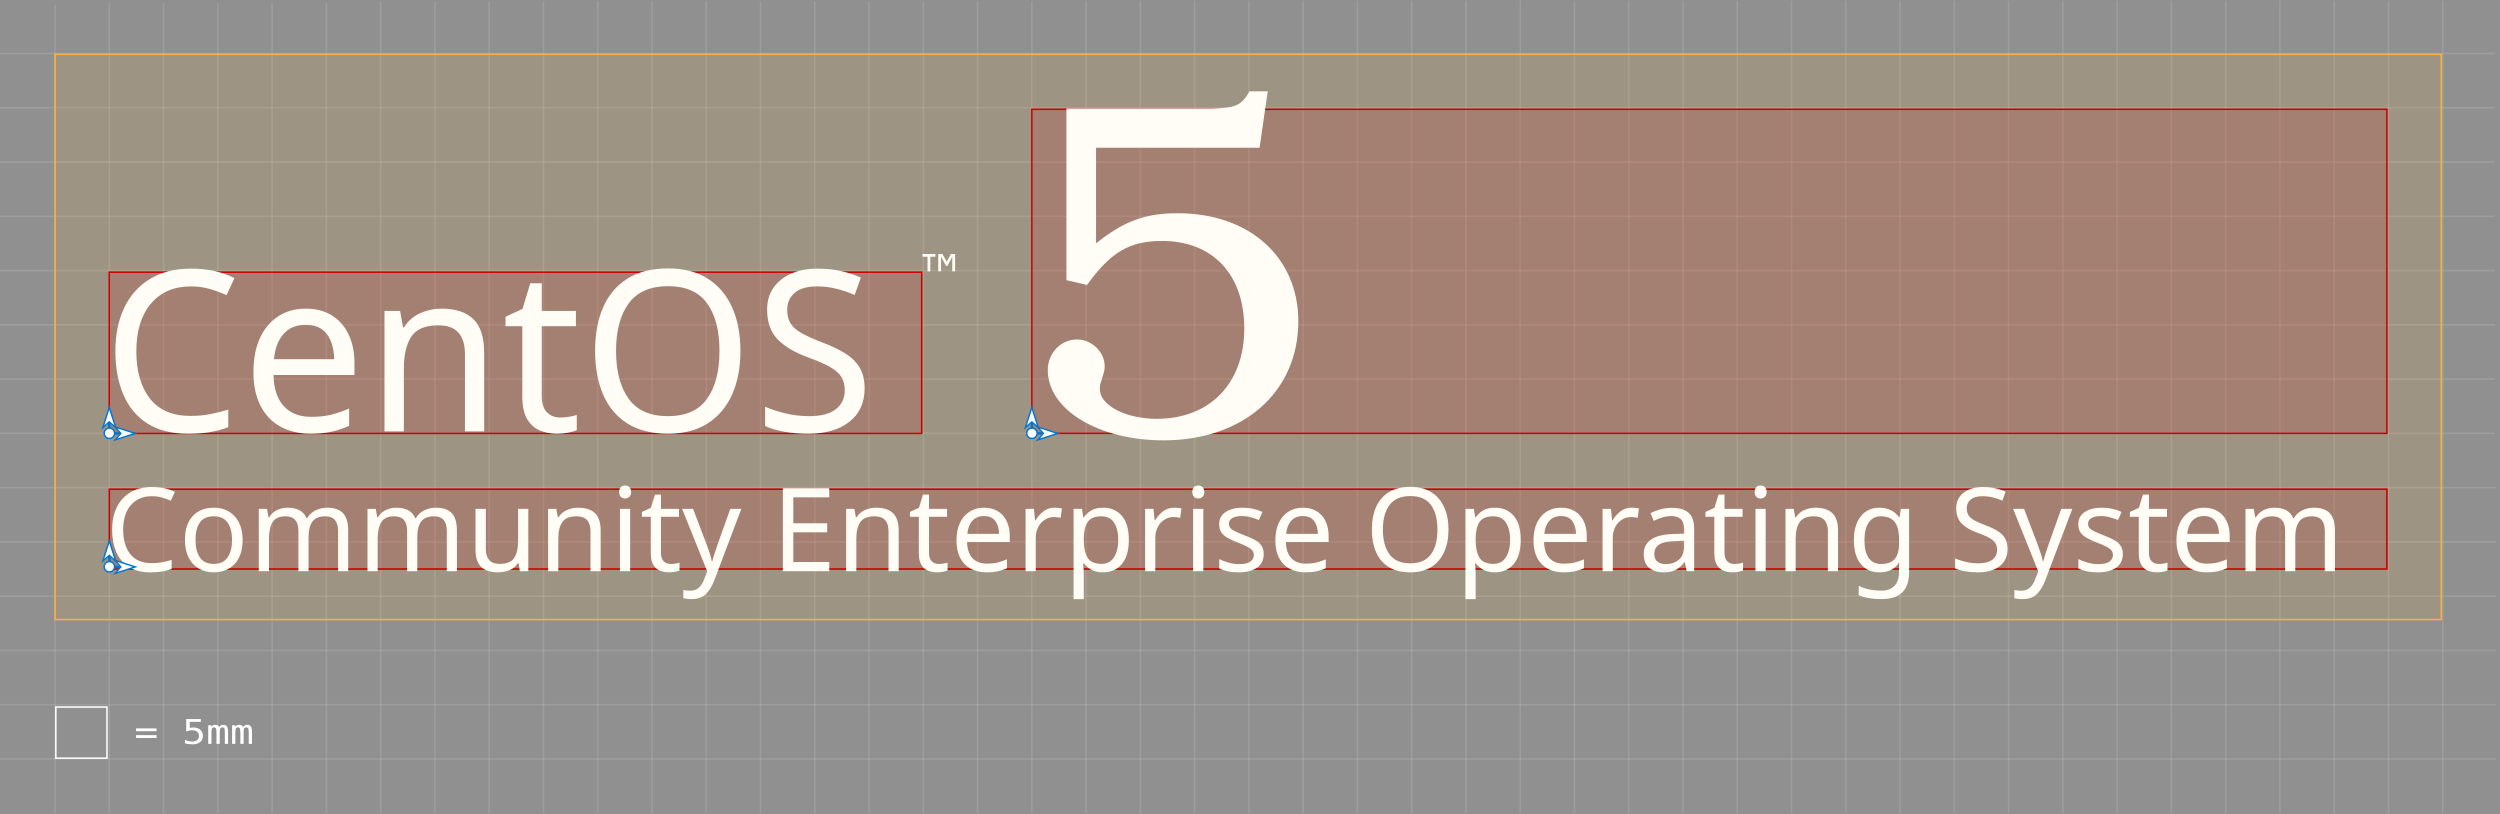
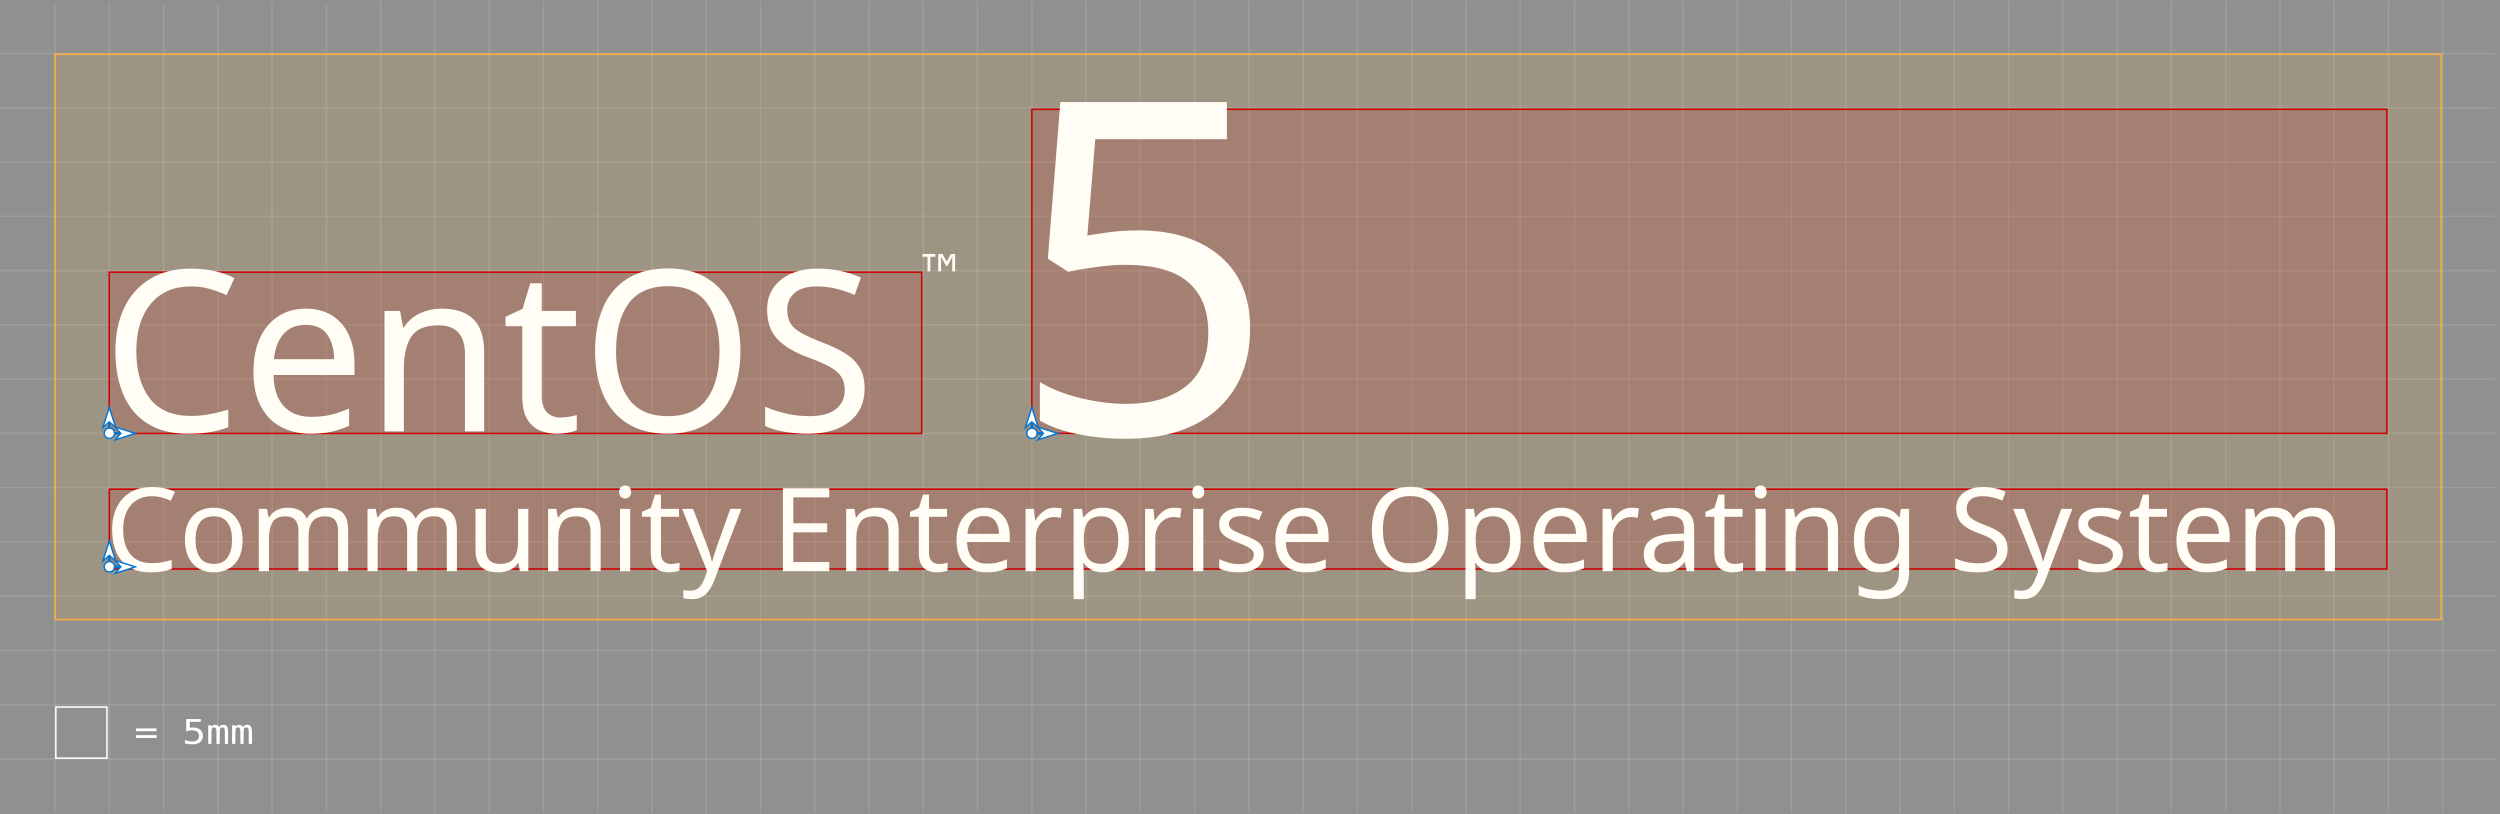
<svg xmlns="http://www.w3.org/2000/svg" xmlns:xlink="http://www.w3.org/1999/xlink" width="816.188" height="265.748" id="svg3106" version="1.0">
-   <defs id="defs3108">
-     <clipPath clipPathUnits="userSpaceOnUse" id="clipPath4429">
-       <g transform="matrix(0.9947658,0,0,1,1.786099,0)" id="g4431">
-         <path style="fill:#eea623;fill-opacity:1;fill-rule:evenodd;stroke:none;stroke-width:30;stroke-linecap:round;stroke-linejoin:round;marker:none;marker-start:none;marker-mid:none;marker-end:none;stroke-miterlimit:4;stroke-dasharray:none;stroke-dashoffset:0;stroke-opacity:1;visibility:visible;display:inline;overflow:visible" d="M 322.541,2800.938 L 318.106,2806.667 L 313.671,2800.938 L 313.671,2757.795 L 294.732,2757.795 L 318.106,2732.258 L 341.238,2757.795 L 322.541,2757.795 L 322.541,2800.938 z" id="path4433" />
-       </g>
-     </clipPath>
-   </defs>
+   <defs id="defs3108" />
  <g id="layer1" transform="translate(-0.2825948,-822.0471)">
    <rect style="fill:#8c8c8c;fill-opacity:0.955;stroke:none;stroke-width:1;stroke-linecap:round;stroke-linejoin:miter;stroke-miterlimit:4;stroke-dasharray:none;stroke-dashoffset:0;stroke-opacity:0.089;display:inline" id="CENTOSARTWORK" width="816.188" height="265.748" x="0.283" y="822.047" clip-path="none" />
    <g id="g5132" style="stroke:#ffffff;stroke-width:0.5;stroke-miterlimit:4;stroke-dasharray:none;stroke-opacity:0.118">
      <path id="path3685" d="M 18.249,823.619 L 18.249,1087.545" style="fill:none;fill-rule:evenodd;stroke:#ffffff;stroke-width:0.5;stroke-linecap:butt;stroke-linejoin:miter;stroke-miterlimit:4;stroke-dasharray:none;stroke-opacity:0.118;display:inline" />
      <path style="fill:none;fill-rule:evenodd;stroke:#ffffff;stroke-width:0.5;stroke-linecap:butt;stroke-linejoin:miter;stroke-miterlimit:4;stroke-dasharray:none;stroke-opacity:0.118;display:inline" d="M 35.965,823.06 L 35.965,1087.545" id="path3687" />
      <path id="path3689" d="M 53.682,823.06 L 53.682,1087.545" style="fill:none;fill-rule:evenodd;stroke:#ffffff;stroke-width:0.5;stroke-linecap:butt;stroke-linejoin:miter;stroke-miterlimit:4;stroke-dasharray:none;stroke-opacity:0.118;display:inline" />
      <path style="fill:none;fill-rule:evenodd;stroke:#ffffff;stroke-width:0.5;stroke-linecap:butt;stroke-linejoin:miter;stroke-miterlimit:4;stroke-dasharray:none;stroke-opacity:0.118;display:inline" d="M 71.399,823.06 L 71.399,1087.545" id="path3691" />
      <path id="path3693" d="M 89.115,823.06 L 89.115,1087.545" style="fill:none;fill-rule:evenodd;stroke:#ffffff;stroke-width:0.5;stroke-linecap:butt;stroke-linejoin:miter;stroke-miterlimit:4;stroke-dasharray:none;stroke-opacity:0.118;display:inline" />
      <path style="fill:none;fill-rule:evenodd;stroke:#ffffff;stroke-width:0.5;stroke-linecap:butt;stroke-linejoin:miter;stroke-miterlimit:4;stroke-dasharray:none;stroke-opacity:0.118;display:inline" d="M 106.832,823.06 L 106.832,1087.545" id="path3695" />
      <path id="path3697" d="M 124.548,822.502 L 124.548,1087.545" style="fill:none;fill-rule:evenodd;stroke:#ffffff;stroke-width:0.5;stroke-linecap:butt;stroke-linejoin:miter;stroke-miterlimit:4;stroke-dasharray:none;stroke-opacity:0.118;display:inline" />
      <path style="fill:none;fill-rule:evenodd;stroke:#ffffff;stroke-width:0.5;stroke-linecap:butt;stroke-linejoin:miter;stroke-miterlimit:4;stroke-dasharray:none;stroke-opacity:0.118;display:inline" d="M 142.265,822.502 L 142.265,1087.545" id="path3699" />
      <path id="path3701" d="M 159.981,822.502 L 159.981,1087.545" style="fill:none;fill-rule:evenodd;stroke:#ffffff;stroke-width:0.5;stroke-linecap:butt;stroke-linejoin:miter;stroke-miterlimit:4;stroke-dasharray:none;stroke-opacity:0.118;display:inline" />
      <path style="fill:none;fill-rule:evenodd;stroke:#ffffff;stroke-width:0.5;stroke-linecap:butt;stroke-linejoin:miter;stroke-miterlimit:4;stroke-dasharray:none;stroke-opacity:0.118;display:inline" d="M 177.698,822.502 L 177.698,1087.545" id="path3703" />
      <path id="path3705" d="M 195.414,822.502 L 195.414,1087.545" style="fill:none;fill-rule:evenodd;stroke:#ffffff;stroke-width:0.5;stroke-linecap:butt;stroke-linejoin:miter;stroke-miterlimit:4;stroke-dasharray:none;stroke-opacity:0.118;display:inline" />
      <path style="fill:none;fill-rule:evenodd;stroke:#ffffff;stroke-width:0.5;stroke-linecap:butt;stroke-linejoin:miter;stroke-miterlimit:4;stroke-dasharray:none;stroke-opacity:0.118;display:inline" d="M 213.131,822.502 L 213.131,1087.545" id="path3707" />
      <path id="path3709" d="M 230.847,822.502 L 230.847,1087.545" style="fill:none;fill-rule:evenodd;stroke:#ffffff;stroke-width:0.5;stroke-linecap:butt;stroke-linejoin:miter;stroke-miterlimit:4;stroke-dasharray:none;stroke-opacity:0.118;display:inline" />
      <path style="fill:none;fill-rule:evenodd;stroke:#ffffff;stroke-width:0.5;stroke-linecap:butt;stroke-linejoin:miter;stroke-miterlimit:4;stroke-dasharray:none;stroke-opacity:0.118;display:inline" d="M 283.997,822.502 L 283.997,1087.545" id="path3711" />
      <path id="path3713" d="M 266.281,822.502 L 266.281,1087.545" style="fill:none;fill-rule:evenodd;stroke:#ffffff;stroke-width:0.5;stroke-linecap:butt;stroke-linejoin:miter;stroke-miterlimit:4;stroke-dasharray:none;stroke-opacity:0.118;display:inline" />
      <path id="path3717" d="M 0.538,1034.391 L 814.913,1034.391" style="fill:none;fill-rule:evenodd;stroke:#ffffff;stroke-width:0.512;stroke-linecap:square;stroke-linejoin:miter;stroke-miterlimit:4;stroke-dasharray:none;stroke-opacity:0.118;display:inline" />
      <path style="fill:none;fill-rule:evenodd;stroke:#ffffff;stroke-width:0.512;stroke-linecap:square;stroke-linejoin:miter;stroke-miterlimit:4;stroke-dasharray:none;stroke-opacity:0.118;display:inline" d="M 0.538,1016.676 L 814.987,1016.676" id="path3719" />
      <path id="path3721" d="M 0.538,998.96 L 814.987,998.96" style="fill:none;fill-rule:evenodd;stroke:#ffffff;stroke-width:0.512;stroke-linecap:square;stroke-linejoin:miter;stroke-miterlimit:4;stroke-dasharray:none;stroke-opacity:0.118;display:inline" />
      <path style="fill:none;fill-rule:evenodd;stroke:#ffffff;stroke-width:0.512;stroke-linecap:square;stroke-linejoin:miter;stroke-miterlimit:4;stroke-dasharray:none;stroke-opacity:0.118;display:inline" d="M 0.538,981.245 L 814.985,981.245" id="path3723" />
      <path id="path3725" d="M 0.538,963.529 L 814.523,963.529" style="fill:none;fill-rule:evenodd;stroke:#ffffff;stroke-width:0.512;stroke-linecap:square;stroke-linejoin:miter;stroke-miterlimit:4;stroke-dasharray:none;stroke-opacity:0.118;display:inline" />
      <path style="fill:none;fill-rule:evenodd;stroke:#ffffff;stroke-width:0.512;stroke-linecap:square;stroke-linejoin:miter;stroke-miterlimit:4;stroke-dasharray:none;stroke-opacity:0.118;display:inline" d="M 0.538,945.813 L 814.447,945.813" id="path3727" />
      <path id="path3729" d="M 0.538,928.098 L 814.523,928.098" style="fill:none;fill-rule:evenodd;stroke:#ffffff;stroke-width:0.512;stroke-linecap:square;stroke-linejoin:miter;stroke-miterlimit:4;stroke-dasharray:none;stroke-opacity:0.118;display:inline" />
      <path style="fill:none;fill-rule:evenodd;stroke:#ffffff;stroke-width:0.5;stroke-linecap:butt;stroke-linejoin:miter;stroke-miterlimit:4;stroke-dasharray:none;stroke-opacity:0.118;display:inline" d="M 248.564,822.502 L 248.564,1087.545" id="path3785" />
      <path id="path3787" d="M 301.714,822.502 L 301.714,1087.545" style="fill:none;fill-rule:evenodd;stroke:#ffffff;stroke-width:0.5;stroke-linecap:butt;stroke-linejoin:miter;stroke-miterlimit:4;stroke-dasharray:none;stroke-opacity:0.118;display:inline" />
      <path style="fill:none;fill-rule:evenodd;stroke:#ffffff;stroke-width:0.5;stroke-linecap:butt;stroke-linejoin:miter;stroke-miterlimit:4;stroke-dasharray:none;stroke-opacity:0.118;display:inline" d="M 319.43,822.502 L 319.43,1087.545" id="path3789" />
      <path id="path3791" d="M 337.147,822.502 L 337.147,1087.545" style="fill:none;fill-rule:evenodd;stroke:#ffffff;stroke-width:0.5;stroke-linecap:butt;stroke-linejoin:miter;stroke-miterlimit:4;stroke-dasharray:none;stroke-opacity:0.118;display:inline" />
      <path style="fill:none;fill-rule:evenodd;stroke:#ffffff;stroke-width:0.5;stroke-linecap:butt;stroke-linejoin:miter;stroke-miterlimit:4;stroke-dasharray:none;stroke-opacity:0.118;display:inline" d="M 354.863,822.297 L 354.863,1087.545" id="path3793" />
      <path style="fill:none;fill-rule:evenodd;stroke:#ffffff;stroke-width:0.512;stroke-linecap:square;stroke-linejoin:miter;stroke-miterlimit:4;stroke-dasharray:none;stroke-opacity:0.118;display:inline" d="M 0.538,910.382 L 814.522,910.382" id="path6619" />
      <path id="path6621" d="M 0.538,892.666 L 814.522,892.666" style="fill:none;fill-rule:evenodd;stroke:#ffffff;stroke-width:0.512;stroke-linecap:square;stroke-linejoin:miter;stroke-miterlimit:4;stroke-dasharray:none;stroke-opacity:0.118;display:inline" />
      <path id="path4235" d="M 372.58,822.297 L 372.58,1087.545" style="fill:none;fill-rule:evenodd;stroke:#ffffff;stroke-width:0.5;stroke-linecap:butt;stroke-linejoin:miter;stroke-miterlimit:4;stroke-dasharray:none;stroke-opacity:0.118;display:inline" />
      <path style="fill:none;fill-rule:evenodd;stroke:#ffffff;stroke-width:0.5;stroke-linecap:butt;stroke-linejoin:miter;stroke-miterlimit:4;stroke-dasharray:none;stroke-opacity:0.118;display:inline" d="M 390.296,822.297 L 390.296,1087.545" id="path4237" />
      <path id="path4239" d="M 408.013,822.297 L 408.013,1087.545" style="fill:none;fill-rule:evenodd;stroke:#ffffff;stroke-width:0.5;stroke-linecap:butt;stroke-linejoin:miter;stroke-miterlimit:4;stroke-dasharray:none;stroke-opacity:0.118;display:inline" />
      <path style="fill:none;fill-rule:evenodd;stroke:#ffffff;stroke-width:0.5;stroke-linecap:butt;stroke-linejoin:miter;stroke-miterlimit:4;stroke-dasharray:none;stroke-opacity:0.118;display:inline" d="M 425.73,822.297 L 425.73,1087.545" id="path5011" />
      <path id="path2647" d="M 443.446,822.297 L 443.446,1087.545" style="fill:none;fill-rule:evenodd;stroke:#ffffff;stroke-width:0.5;stroke-linecap:butt;stroke-linejoin:miter;stroke-miterlimit:4;stroke-dasharray:none;stroke-opacity:0.118;display:inline" />
      <path style="fill:none;fill-rule:evenodd;stroke:#ffffff;stroke-width:0.512;stroke-linecap:square;stroke-linejoin:miter;stroke-miterlimit:4;stroke-dasharray:none;stroke-opacity:0.118;display:inline" d="M 0.538,1052.107 L 814.913,1052.107" id="path2479" />
      <path id="path2481" d="M 0.538,1069.823 L 814.913,1069.823" style="fill:none;fill-rule:evenodd;stroke:#ffffff;stroke-width:0.512;stroke-linecap:square;stroke-linejoin:miter;stroke-miterlimit:4;stroke-dasharray:none;stroke-opacity:0.118;display:inline" />
      <path style="fill:none;fill-rule:evenodd;stroke:#ffffff;stroke-width:0.5;stroke-linecap:butt;stroke-linejoin:miter;stroke-miterlimit:4;stroke-dasharray:none;stroke-opacity:0.118;display:inline" d="M 461.163,822.297 L 461.163,1087.545" id="path2485" />
      <path id="path2487" d="M 478.879,822.297 L 478.879,1087.545" style="fill:none;fill-rule:evenodd;stroke:#ffffff;stroke-width:0.5;stroke-linecap:butt;stroke-linejoin:miter;stroke-miterlimit:4;stroke-dasharray:none;stroke-opacity:0.118;display:inline" />
      <path style="fill:none;fill-rule:evenodd;stroke:#ffffff;stroke-width:0.5;stroke-linecap:butt;stroke-linejoin:miter;stroke-miterlimit:4;stroke-dasharray:none;stroke-opacity:0.118;display:inline" d="M 496.596,822.297 L 496.596,1087.545" id="path2489" />
      <path id="path2491" d="M 514.312,822.297 L 514.312,1087.545" style="fill:none;fill-rule:evenodd;stroke:#ffffff;stroke-width:0.5;stroke-linecap:butt;stroke-linejoin:miter;stroke-miterlimit:4;stroke-dasharray:none;stroke-opacity:0.118;display:inline" />
      <path style="fill:none;fill-rule:evenodd;stroke:#ffffff;stroke-width:0.5;stroke-linecap:butt;stroke-linejoin:miter;stroke-miterlimit:4;stroke-dasharray:none;stroke-opacity:0.118;display:inline" d="M 532.029,822.297 L 532.029,1087.545" id="path2493" />
      <path id="path2495" d="M 549.745,822.297 L 549.745,1087.545" style="fill:none;fill-rule:evenodd;stroke:#ffffff;stroke-width:0.5;stroke-linecap:butt;stroke-linejoin:miter;stroke-miterlimit:4;stroke-dasharray:none;stroke-opacity:0.118;display:inline" />
      <path style="fill:none;fill-rule:evenodd;stroke:#ffffff;stroke-width:0.5;stroke-linecap:butt;stroke-linejoin:miter;stroke-miterlimit:4;stroke-dasharray:none;stroke-opacity:0.118;display:inline" d="M 567.462,822.297 L 567.462,1087.545" id="path2497" />
      <path id="path2499" d="M 585.178,822.297 L 585.178,1087.545" style="fill:none;fill-rule:evenodd;stroke:#ffffff;stroke-width:0.5;stroke-linecap:butt;stroke-linejoin:miter;stroke-miterlimit:4;stroke-dasharray:none;stroke-opacity:0.118;display:inline" />
      <path style="fill:none;fill-rule:evenodd;stroke:#ffffff;stroke-width:0.5;stroke-linecap:butt;stroke-linejoin:miter;stroke-miterlimit:4;stroke-dasharray:none;stroke-opacity:0.118;display:inline" d="M 602.895,822.297 L 602.895,1087.545" id="path2501" />
      <path id="path2503" d="M 620.612,822.297 L 620.612,1087.545" style="fill:none;fill-rule:evenodd;stroke:#ffffff;stroke-width:0.5;stroke-linecap:butt;stroke-linejoin:miter;stroke-miterlimit:4;stroke-dasharray:none;stroke-opacity:0.118;display:inline" />
      <path style="fill:none;fill-rule:evenodd;stroke:#ffffff;stroke-width:0.5;stroke-linecap:butt;stroke-linejoin:miter;stroke-miterlimit:4;stroke-dasharray:none;stroke-opacity:0.118;display:inline" d="M 638.328,822.297 L 638.328,1087.545" id="path2505" />
      <path id="path2507" d="M 656.045,822.297 L 656.045,1087.545" style="fill:none;fill-rule:evenodd;stroke:#ffffff;stroke-width:0.5;stroke-linecap:butt;stroke-linejoin:miter;stroke-miterlimit:4;stroke-dasharray:none;stroke-opacity:0.118;display:inline" />
      <path style="fill:none;fill-rule:evenodd;stroke:#ffffff;stroke-width:0.5;stroke-linecap:butt;stroke-linejoin:miter;stroke-miterlimit:4;stroke-dasharray:none;stroke-opacity:0.118;display:inline" d="M 709.194,822.297 L 709.194,1087.545" id="path2509" />
      <path id="path2511" d="M 673.761,822.297 L 673.761,1087.545" style="fill:none;fill-rule:evenodd;stroke:#ffffff;stroke-width:0.5;stroke-linecap:butt;stroke-linejoin:miter;stroke-miterlimit:4;stroke-dasharray:none;stroke-opacity:0.118;display:inline" />
      <path style="fill:none;fill-rule:evenodd;stroke:#ffffff;stroke-width:0.5;stroke-linecap:butt;stroke-linejoin:miter;stroke-miterlimit:4;stroke-dasharray:none;stroke-opacity:0.118;display:inline" d="M 691.478,822.297 L 691.478,1087.545" id="path2513" />
      <path id="path2515" d="M 744.627,822.297 L 744.627,1087.545" style="fill:none;fill-rule:evenodd;stroke:#ffffff;stroke-width:0.5;stroke-linecap:butt;stroke-linejoin:miter;stroke-miterlimit:4;stroke-dasharray:none;stroke-opacity:0.118;display:inline" />
      <path style="fill:none;fill-rule:evenodd;stroke:#ffffff;stroke-width:0.5;stroke-linecap:butt;stroke-linejoin:miter;stroke-miterlimit:4;stroke-dasharray:none;stroke-opacity:0.118;display:inline" d="M 726.911,822.297 L 726.911,1087.545" id="path2517" />
      <path id="path2519" d="M 762.344,822.297 L 762.344,1087.545" style="fill:none;fill-rule:evenodd;stroke:#ffffff;stroke-width:0.5;stroke-linecap:butt;stroke-linejoin:miter;stroke-miterlimit:4;stroke-dasharray:none;stroke-opacity:0.118;display:inline" />
      <path id="path9589" d="M 0.538,874.951 L 814.522,874.951" style="fill:none;fill-rule:evenodd;stroke:#ffffff;stroke-width:0.512;stroke-linecap:square;stroke-linejoin:miter;stroke-miterlimit:4;stroke-dasharray:none;stroke-opacity:0.118;display:inline" />
      <path style="fill:none;fill-rule:evenodd;stroke:#ffffff;stroke-width:0.512;stroke-linecap:square;stroke-linejoin:miter;stroke-miterlimit:4;stroke-dasharray:none;stroke-opacity:0.118;display:inline" d="M 0.538,857.235 L 814.522,857.235" id="path9591" />
      <path id="path9593" d="M 0.538,839.519 L 814.522,839.519" style="fill:none;fill-rule:evenodd;stroke:#ffffff;stroke-width:0.512;stroke-linecap:square;stroke-linejoin:miter;stroke-miterlimit:4;stroke-dasharray:none;stroke-opacity:0.118;display:inline" />
      <path style="fill:none;fill-rule:evenodd;stroke:#ffffff;stroke-width:0.5;stroke-linecap:butt;stroke-linejoin:miter;stroke-miterlimit:4;stroke-dasharray:none;stroke-opacity:0.118;display:inline" d="M 780.061,822.297 L 780.061,1087.545" id="path4315" />
      <path id="path4317" d="M 797.777,822.297 L 797.777,1087.545" style="fill:none;fill-rule:evenodd;stroke:#ffffff;stroke-width:0.5;stroke-linecap:butt;stroke-linejoin:miter;stroke-miterlimit:4;stroke-dasharray:none;stroke-opacity:0.118;display:inline" />
    </g>
    <rect y="839.769" x="18.255" height="184.549" width="779.016" id="rect5058" style="opacity:1;fill:#fcaf3e;fill-opacity:0.137;stroke:#fcaf3e;stroke-width:0.5;stroke-linecap:round;stroke-linejoin:miter;stroke-miterlimit:4;stroke-dasharray:none;stroke-opacity:1" />
    <text xml:space="preserve" style="font-size:11.11px;font-style:normal;font-variant:normal;font-weight:normal;font-stretch:normal;text-align:start;line-height:125%;writing-mode:lr-tb;text-anchor:start;fill:#ffffff;fill-opacity:1;stroke:none;stroke-width:1;stroke-linecap:butt;stroke-linejoin:miter;stroke-miterlimit:4;stroke-dasharray:none;stroke-opacity:1;font-family:DejaVu LGC Sans Mono;-inkscape-font-specification:DejaVu LGC Sans Mono" x="40.87" y="1150.281" id="text5060" transform="scale(1.080181,0.925771)">
      <tspan id="tspan5062" x="40.87" y="1150.281" style="font-size:12px">= 5mm</tspan>
    </text>
    <rect style="opacity:1;fill:none;fill-opacity:1;stroke:#ffffff;stroke-width:0.5;stroke-linecap:round;stroke-linejoin:miter;stroke-miterlimit:4;stroke-dasharray:none;stroke-opacity:1" id="rect5066" width="16.699" height="16.699" x="18.508" y="1052.871" />
    <text xml:space="preserve" style="font-size:18.264px;font-style:normal;font-weight:normal;fill:#fffdf5;fill-opacity:1;stroke:none;stroke-width:1;stroke-linecap:butt;stroke-linejoin:miter;stroke-miterlimit:4;stroke-dasharray:none;stroke-opacity:1;font-family:Bitstream Vera Sans" x="328.937" y="836.112" id="text5087" transform="scale(0.9092079,1.099858)">
      <tspan id="tspan5089" x="328.937" y="836.112">™</tspan>
    </text>
    <rect y="857.74" x="337.156" height="105.78" width="442.392" id="rect9587" style="opacity:1;fill:#cc0000;fill-opacity:0.137;stroke:#cc0000;stroke-width:0.5;stroke-linecap:round;stroke-linejoin:miter;stroke-miterlimit:4;stroke-dasharray:none;stroke-opacity:1" />
-     <text xml:space="preserve" style="font-size:156.093px;font-style:normal;font-variant:normal;font-weight:normal;font-stretch:normal;text-align:start;line-height:0%;writing-mode:lr-tb;text-anchor:start;fill:#fffdf5;fill-opacity:1;stroke:none;stroke-width:1px;stroke-linecap:butt;stroke-linejoin:miter;stroke-opacity:1;font-family:URW Bookman L;-inkscape-font-specification:URW Bookman L" x="332.993" y="963.779" id="text9583">
-       <tspan id="tspan9585" x="332.993" y="963.779" style="font-size:156.093px;font-style:normal;font-variant:normal;font-weight:normal;font-stretch:normal;text-align:start;line-height:0%;writing-mode:lr-tb;text-anchor:start;fill:#fffdf5;font-family:URW Bookman L;-inkscape-font-specification:URW Bookman L">5</tspan>
+     <text xml:space="preserve" style="font-size:151.856px;font-style:normal;font-variant:normal;font-weight:normal;font-stretch:normal;text-align:start;line-height:0%;writing-mode:lr-tb;text-anchor:start;fill:#fffdf5;fill-opacity:1;stroke:none;stroke-width:1px;stroke-linecap:butt;stroke-linejoin:miter;stroke-opacity:1;font-family:URW Bookman L;-inkscape-font-specification:URW Bookman L" x="330.215" y="963.779" id="text9583">
+       <tspan id="tspan9585" x="330.215" y="963.779" style="font-size:151.856px;font-style:normal;font-variant:normal;font-weight:200;font-stretch:normal;text-align:start;line-height:0%;writing-mode:lr-tb;text-anchor:start;fill:#fffdf5;font-family:Denmark;-inkscape-font-specification:Denmark Ultra-Light">5</tspan>
    </text>
    <rect style="opacity:1;fill:#cc0000;fill-opacity:0.137;stroke:#cc0000;stroke-width:0.5;stroke-linecap:round;stroke-linejoin:miter;stroke-miterlimit:4;stroke-dasharray:none;stroke-opacity:1" id="rect14283" width="265.248" height="52.65" x="35.946" y="910.899" />
    <text transform="scale(0.9903898,1.009703)" xml:space="preserve" style="font-size:72.706px;font-style:normal;font-variant:normal;font-weight:200;font-stretch:normal;text-align:start;line-height:125%;writing-mode:lr-tb;text-anchor:start;fill:#fffdf5;fill-opacity:1;stroke:none;stroke-width:1;stroke-linecap:butt;stroke-linejoin:miter;stroke-miterlimit:4;stroke-dasharray:none;stroke-opacity:1;display:inline;font-family:Denmark;-inkscape-font-specification:Denmark Ultra-Light" x="33.881" y="953.645" id="text5083" clip-path="none">
      <tspan id="tspan5085" x="33.881" y="953.645" style="font-size:72.706px;font-style:normal;font-variant:normal;font-weight:200;font-stretch:normal;text-align:start;line-height:125%;writing-mode:lr-tb;text-anchor:start;fill:#fffdf5;fill-opacity:1;stroke-width:1;stroke-miterlimit:4;stroke-dasharray:none;font-family:Denmark;-inkscape-font-specification:Denmark Ultra-Light">CentOS</tspan>
    </text>
    <rect y="981.763" x="35.975" height="26.056" width="743.575" id="rect2477" style="opacity:1;fill:#cc0000;fill-opacity:0.137;stroke:#cc0000;stroke-width:0.519;stroke-linecap:round;stroke-linejoin:miter;stroke-miterlimit:4;stroke-dasharray:none;stroke-opacity:1" />
    <text clip-path="none" id="text2473" y="1008.533" x="34.576" style="font-size:37.964px;font-style:normal;font-variant:normal;font-weight:200;font-stretch:normal;text-align:start;line-height:125%;writing-mode:lr-tb;text-anchor:start;fill:#fffdf5;fill-opacity:1;stroke:none;stroke-width:1;stroke-linecap:butt;stroke-linejoin:miter;stroke-miterlimit:4;stroke-dasharray:none;stroke-opacity:1;display:inline;font-family:Denmark;-inkscape-font-specification:Denmark Ultra-Light" xml:space="preserve">
      <tspan style="font-size:37.964px;font-style:normal;font-variant:normal;font-weight:200;font-stretch:normal;text-align:start;line-height:125%;writing-mode:lr-tb;text-anchor:start;fill:#fffdf5;fill-opacity:1;stroke-width:1;stroke-miterlimit:4;stroke-dasharray:none;font-family:Denmark;-inkscape-font-specification:Denmark Ultra-Light" y="1008.533" x="34.576" id="tspan2475">Community Enterprise Operating System</tspan>
    </text>
    <g id="g4973" transform="matrix(0.3644111,0,0,0.3644111,-80.50376,656.006)">
      <g transform="matrix(0,1.31188,1.167689,0,-14.97822,-16.15833)" id="g4958" style="stroke-width:1.004;stroke-miterlimit:4;stroke-dasharray:none;display:inline">
        <path style="fill:#0076d4;fill-opacity:1;fill-rule:evenodd;stroke:none;stroke-width:1.004;stroke-linecap:butt;stroke-linejoin:miter;stroke-miterlimit:4;stroke-dasharray:none;stroke-opacity:1" d="M 745.953,286.718 L 745.953,298.029 L 747.62,298.029 L 747.62,286.718 L 745.953,286.718 z" id="path4960" />
        <path style="fill:#ffffff;fill-opacity:1;fill-rule:evenodd;stroke:#0076d4;stroke-width:1.003;marker-start:none;stroke-miterlimit:4;stroke-dasharray:none;stroke-opacity:1" d="M 746.787,295.429 L 742.387,291.029 L 746.787,306.429 L 751.187,291.029 L 746.787,295.429 z" id="path4962" />
      </g>
      <g style="stroke-width:1.004;stroke-miterlimit:4;stroke-dasharray:none;display:inline" id="g8603" transform="matrix(1.31188,0,0,-1.167689,-660.0947,1298.114)">
        <path id="path8605" d="M 745.953,286.718 L 745.953,298.029 L 747.62,298.029 L 747.62,286.718 L 745.953,286.718 z" style="fill:#0076d4;fill-opacity:1;fill-rule:evenodd;stroke:none;stroke-width:1.004;stroke-linecap:butt;stroke-linejoin:miter;stroke-miterlimit:4;stroke-dasharray:none;stroke-opacity:1" />
        <path id="path8607" d="M 746.787,295.429 L 742.387,291.029 L 746.787,306.429 L 751.187,291.029 L 746.787,295.429 z" style="fill:#ffffff;fill-opacity:1;fill-rule:evenodd;stroke:#0076d4;stroke-width:1.003;marker-start:none;stroke-miterlimit:4;stroke-dasharray:none;stroke-opacity:1" />
      </g>
      <path transform="matrix(2.65748,0,0,2.65748,-116.8062,788.671)" d="M 166,65.753 A 1.75,1.75 0 1 1 162.5,65.753 A 1.75,1.75 0 1 1 166,65.753 z" id="path8609" style="fill:#ffffff;fill-opacity:1;stroke:#0076d4;stroke-width:0.5;stroke-linecap:square;stroke-miterlimit:4;stroke-dasharray:none;stroke-dashoffset:0;stroke-opacity:1;display:inline" />
    </g>
    <use x="0" y="0" xlink:href="#g4973" id="use5738" transform="translate(0,-43.58394)" width="779.528" height="265.748" />
    <use x="0" y="0" xlink:href="#g4973" id="use5740" transform="translate(301.1843,-43.57939)" width="779.528" height="265.748" />
  </g>
</svg>
